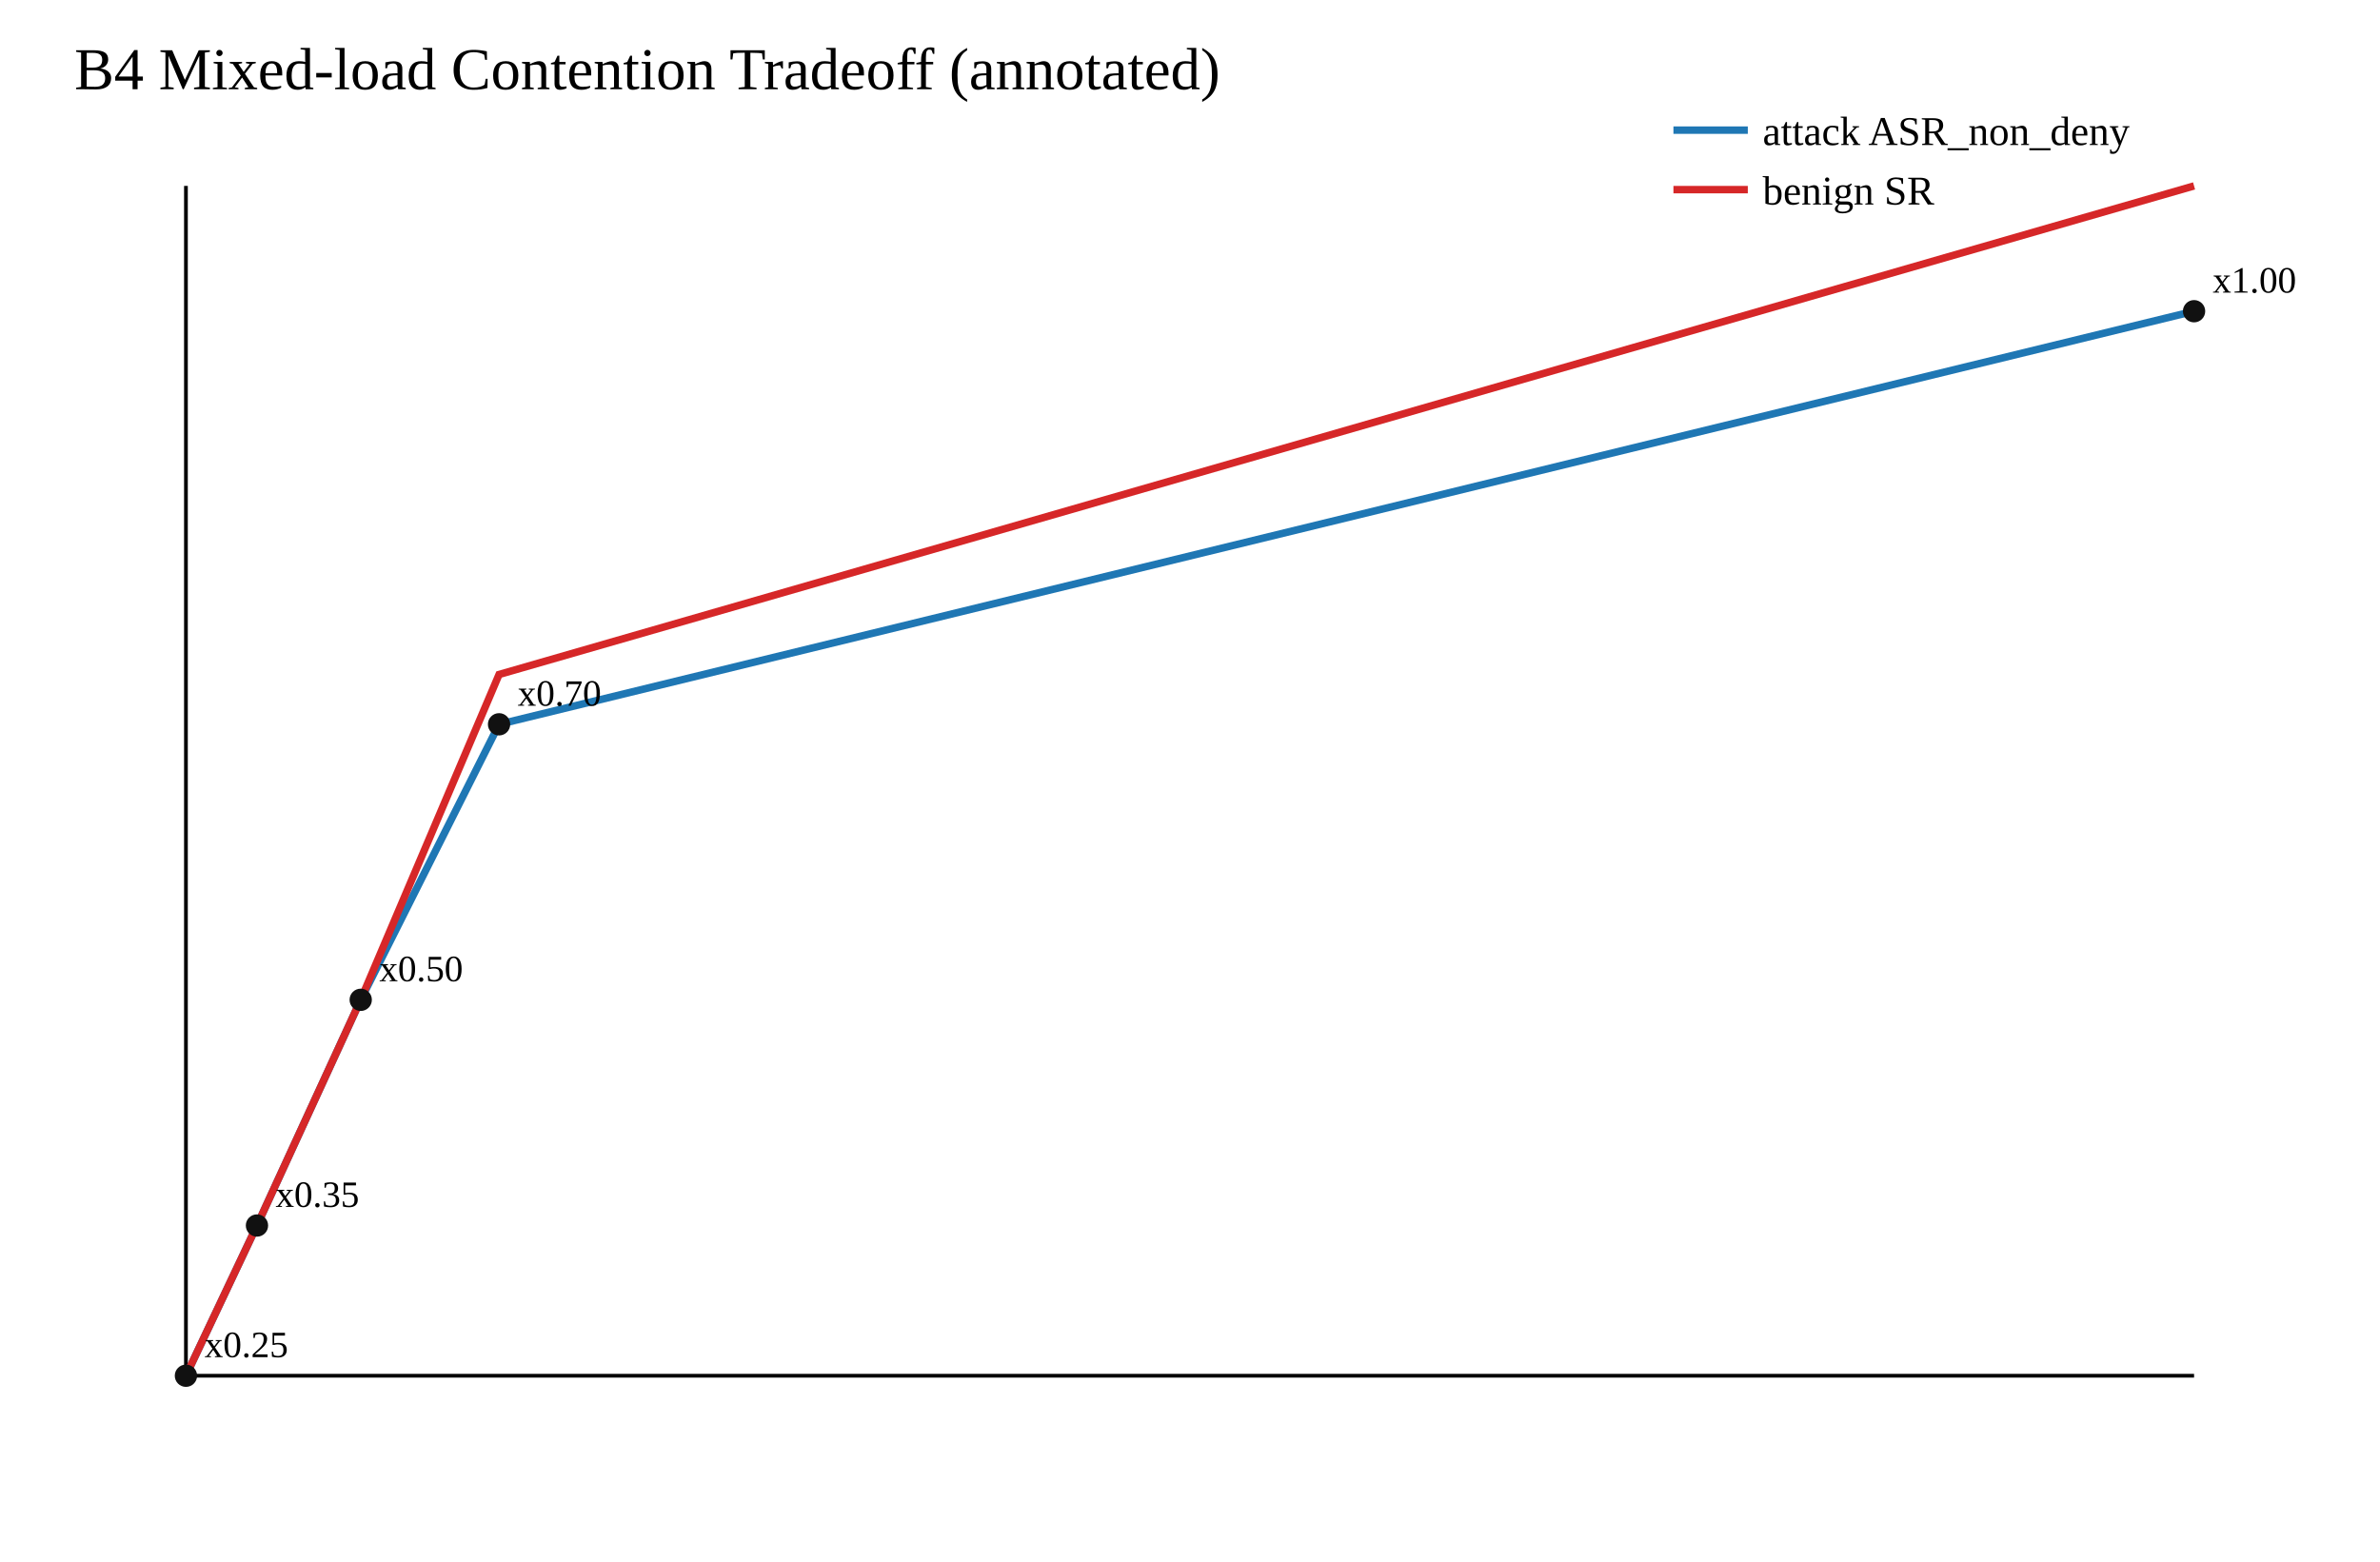
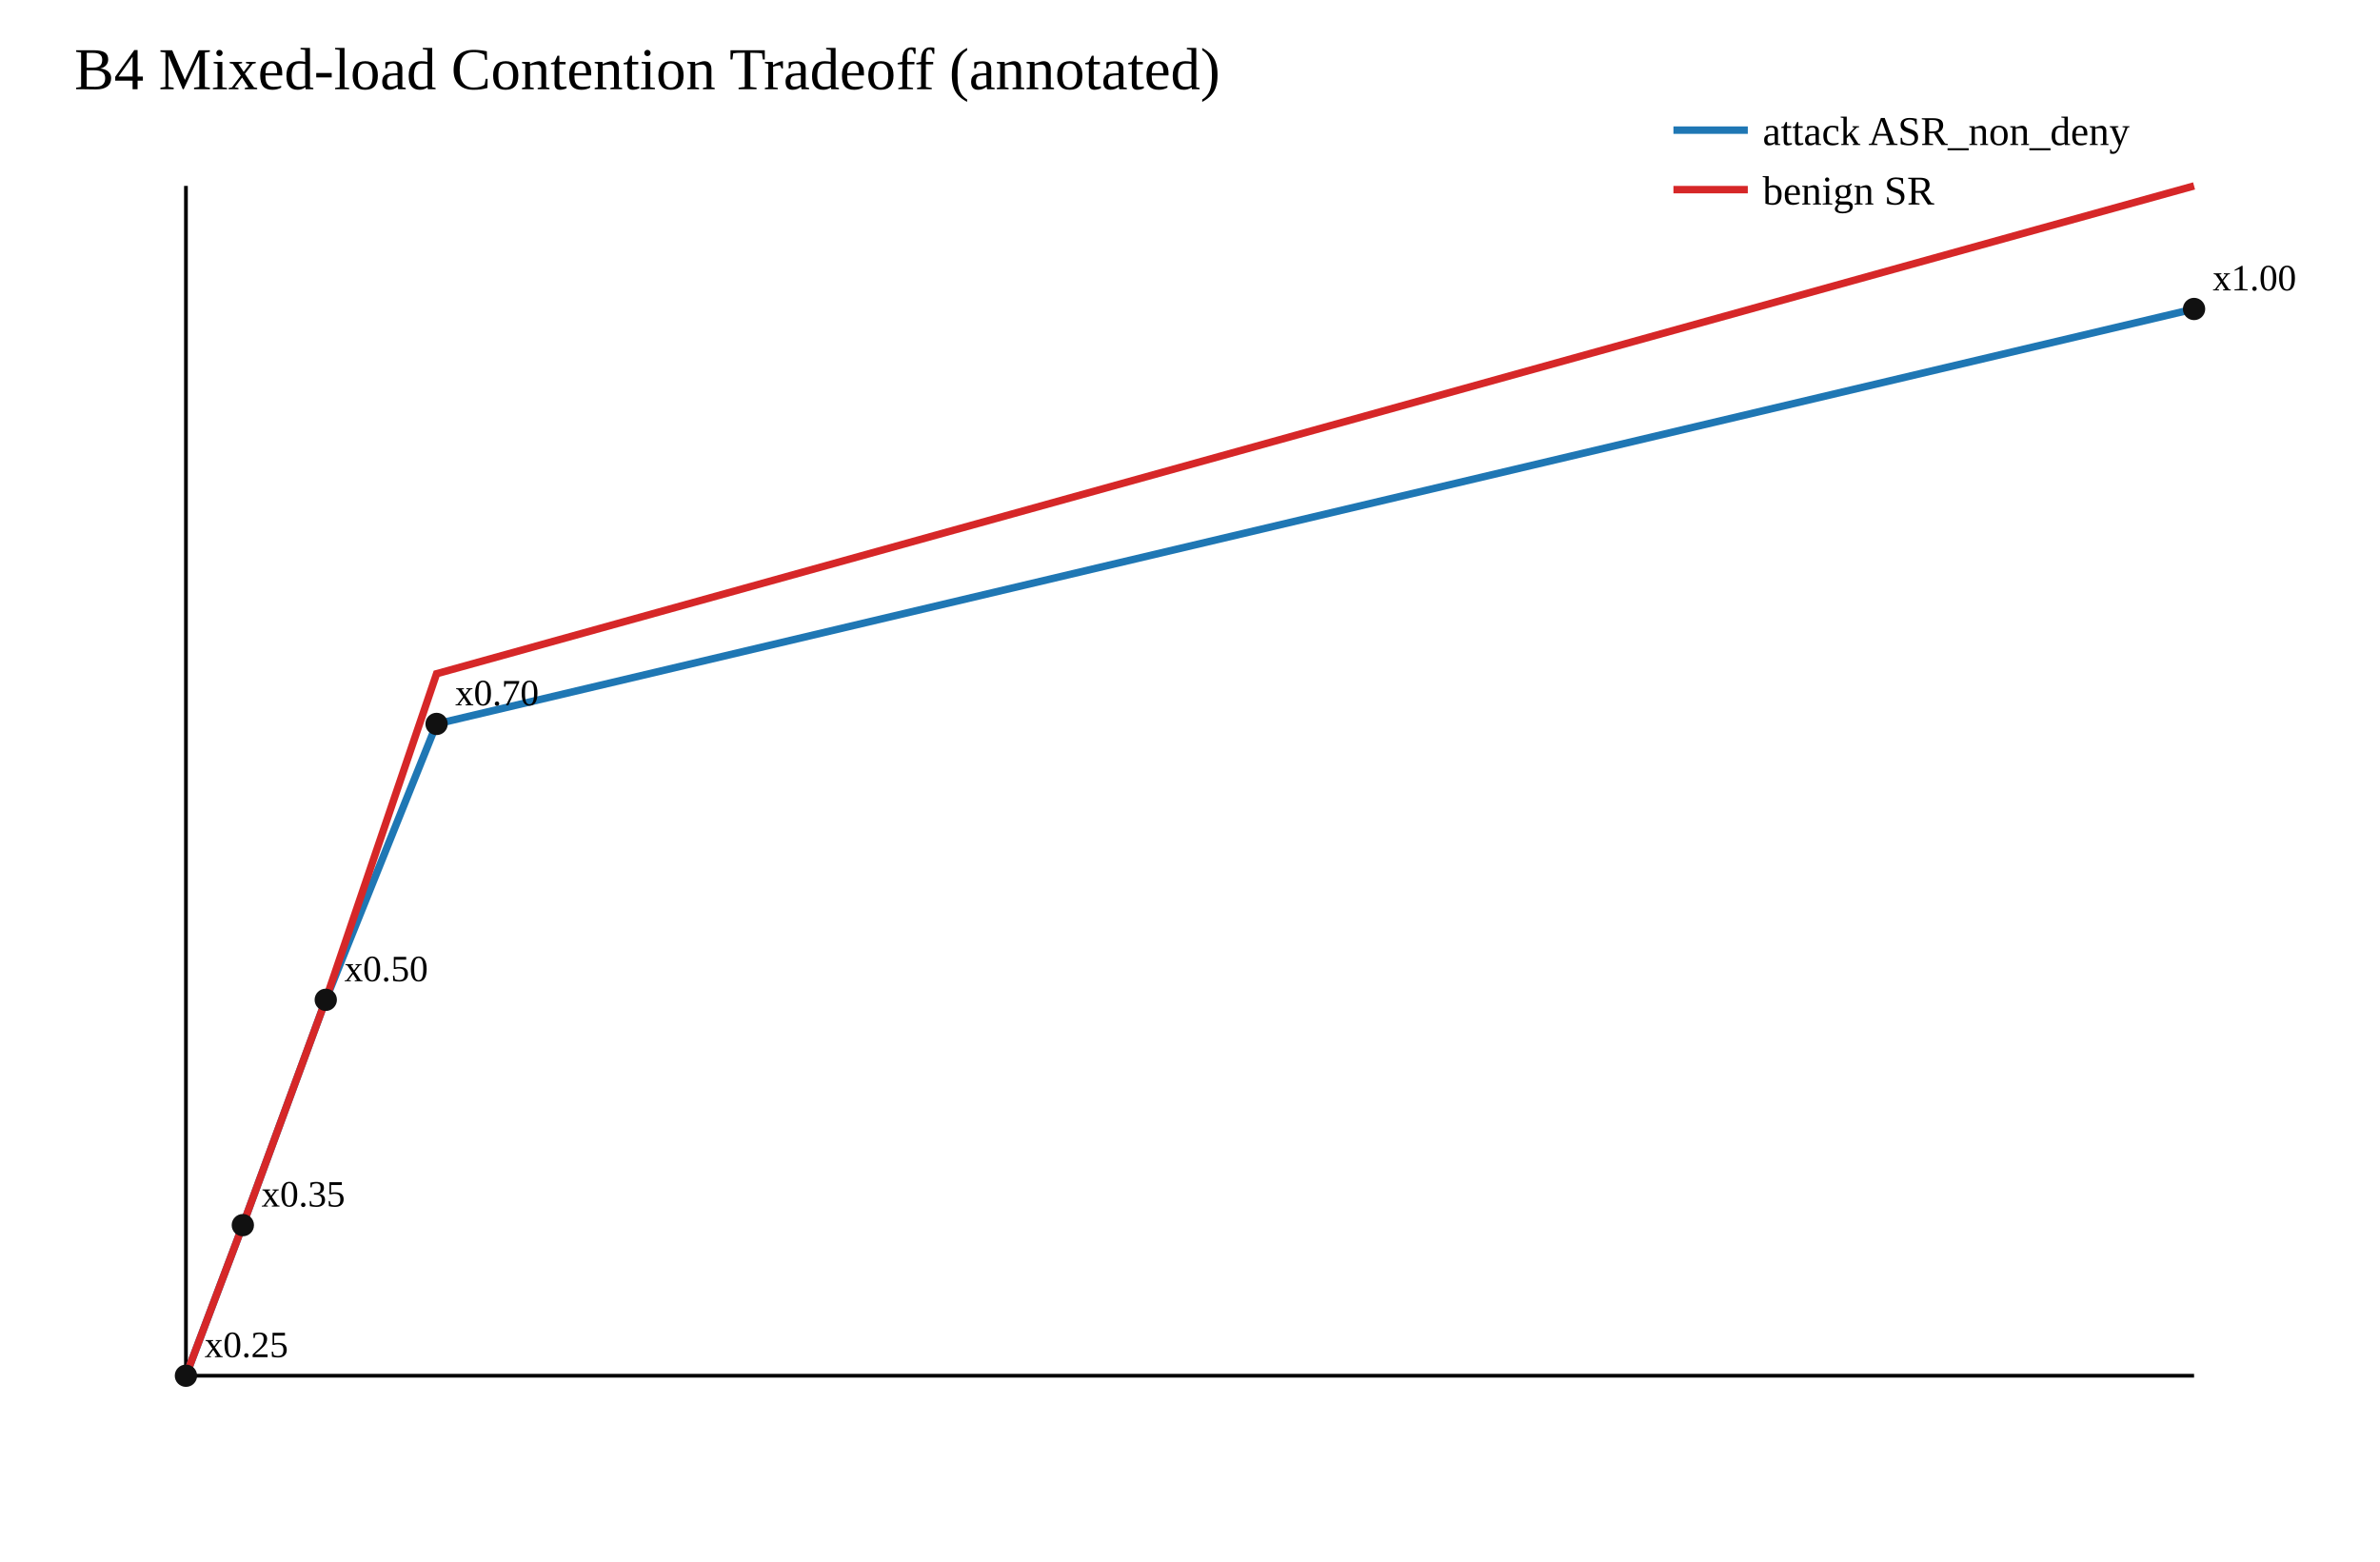
<svg xmlns="http://www.w3.org/2000/svg" width="640" height="420">
  <text x="20" y="24" font-size="16">B4 Mixed-load Contention Tradeoff (annotated)</text>
  <line x1="50" y1="370" x2="590" y2="370" stroke="black" />
  <line x1="50" y1="370" x2="50" y2="50" stroke="black" />
-   <polyline fill="none" stroke="#1f77b4" stroke-width="2" points="590.0,83.7 134.2,194.8 97.0,268.9 69.1,329.6 50.0,370.0" />
+   <polyline fill="none" stroke="#1f77b4" stroke-width="2" points="590.0,83.1 117.4,194.7 87.6,268.9 65.3,329.5 50.0,370.0" />
  <line x1="450" y1="35" x2="470" y2="35" stroke="#1f77b4" stroke-width="2" />
  <text x="474" y="39" font-size="11">attack ASR_non_deny</text>
-   <polyline fill="none" stroke="#d62728" stroke-width="2" points="590.0,50.0 134.2,181.4 97.0,268.9 69.1,329.6 50.0,370.0" />
+   <polyline fill="none" stroke="#d62728" stroke-width="2" points="590.0,50.0 117.4,181.2 87.6,268.9 65.3,329.5 50.0,370.0" />
  <line x1="450" y1="51" x2="470" y2="51" stroke="#d62728" stroke-width="2" />
  <text x="474" y="55" font-size="11">benign SR</text>
-   <circle cx="590.0" cy="83.7" r="3" fill="#111" />
-   <text x="595.0" y="78.7" font-size="10">x1.00</text>
-   <circle cx="134.2" cy="194.8" r="3" fill="#111" />
-   <text x="139.2" y="189.8" font-size="10">x0.70</text>
-   <circle cx="97.0" cy="268.9" r="3" fill="#111" />
-   <text x="102.0" y="263.9" font-size="10">x0.50</text>
-   <circle cx="69.1" cy="329.6" r="3" fill="#111" />
-   <text x="74.1" y="324.6" font-size="10">x0.35</text>
+   <circle cx="590.0" cy="83.1" r="3" fill="#111" />
+   <text x="595.0" y="78.1" font-size="10">x1.00</text>
+   <circle cx="117.4" cy="194.7" r="3" fill="#111" />
+   <text x="122.4" y="189.7" font-size="10">x0.70</text>
+   <circle cx="87.6" cy="268.9" r="3" fill="#111" />
+   <text x="92.6" y="263.9" font-size="10">x0.50</text>
+   <circle cx="65.3" cy="329.5" r="3" fill="#111" />
+   <text x="70.3" y="324.5" font-size="10">x0.35</text>
  <circle cx="50.0" cy="370.0" r="3" fill="#111" />
  <text x="55.0" y="365.0" font-size="10">x0.25</text>
</svg>
